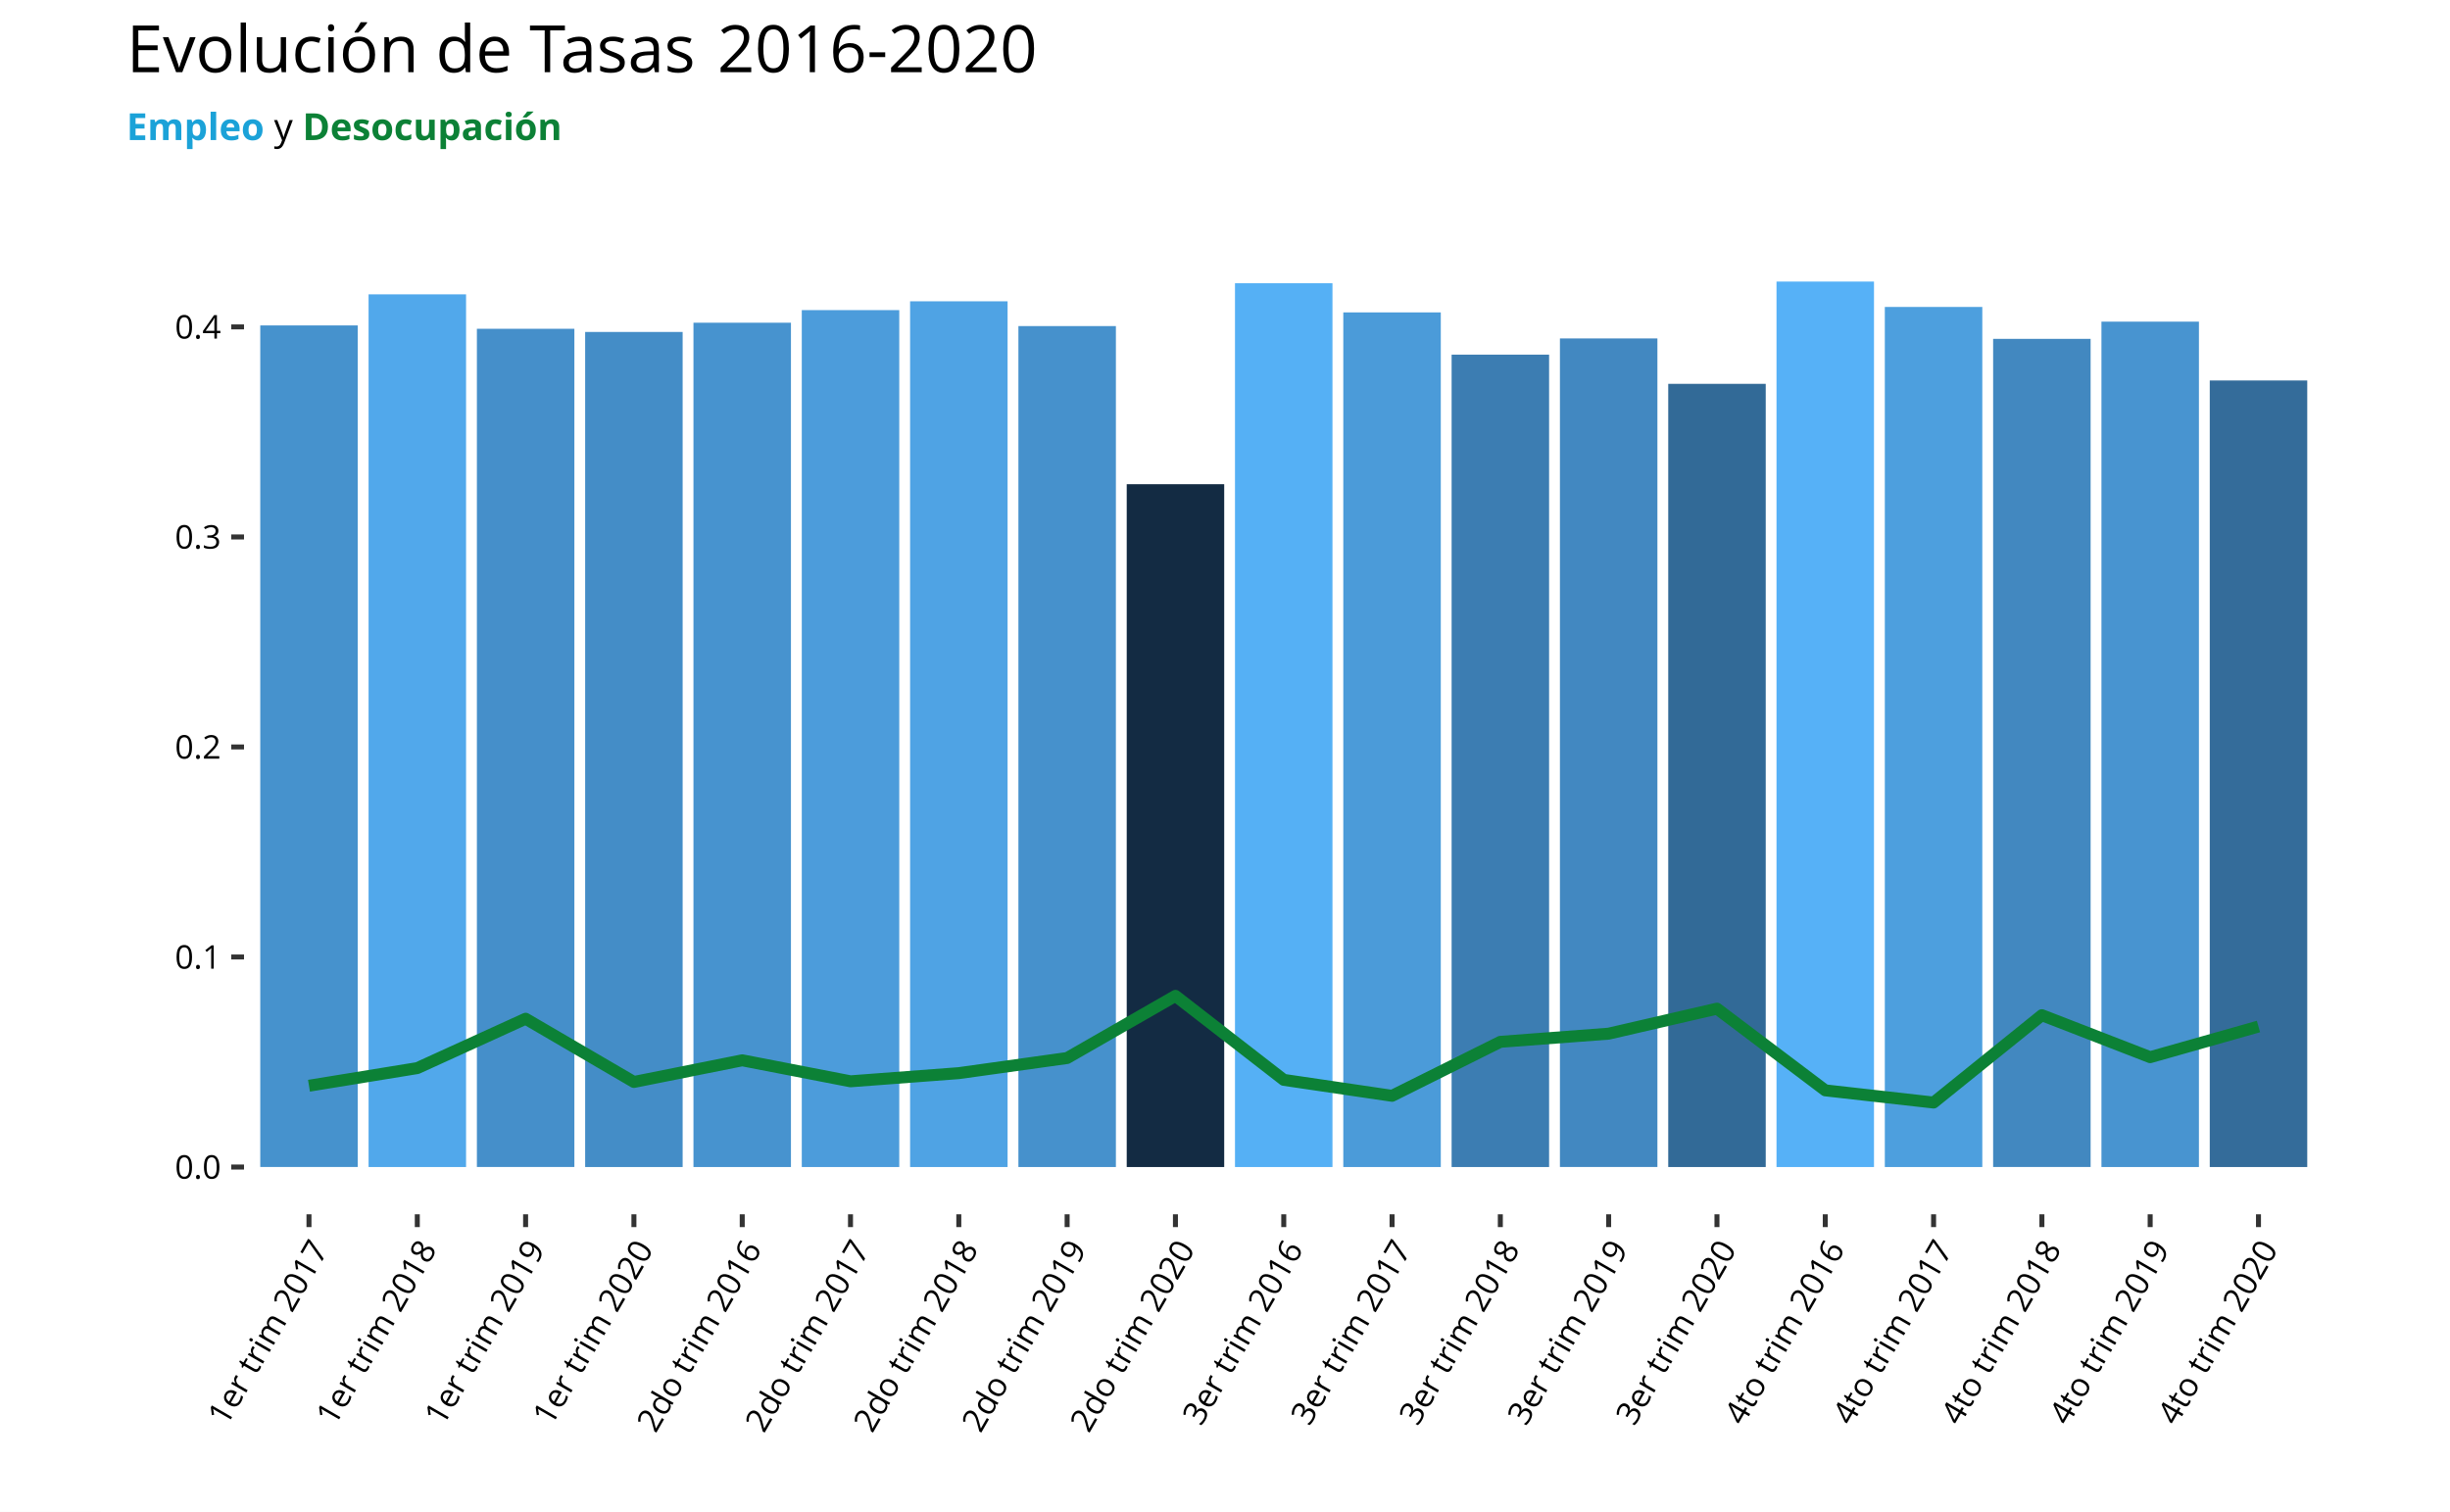
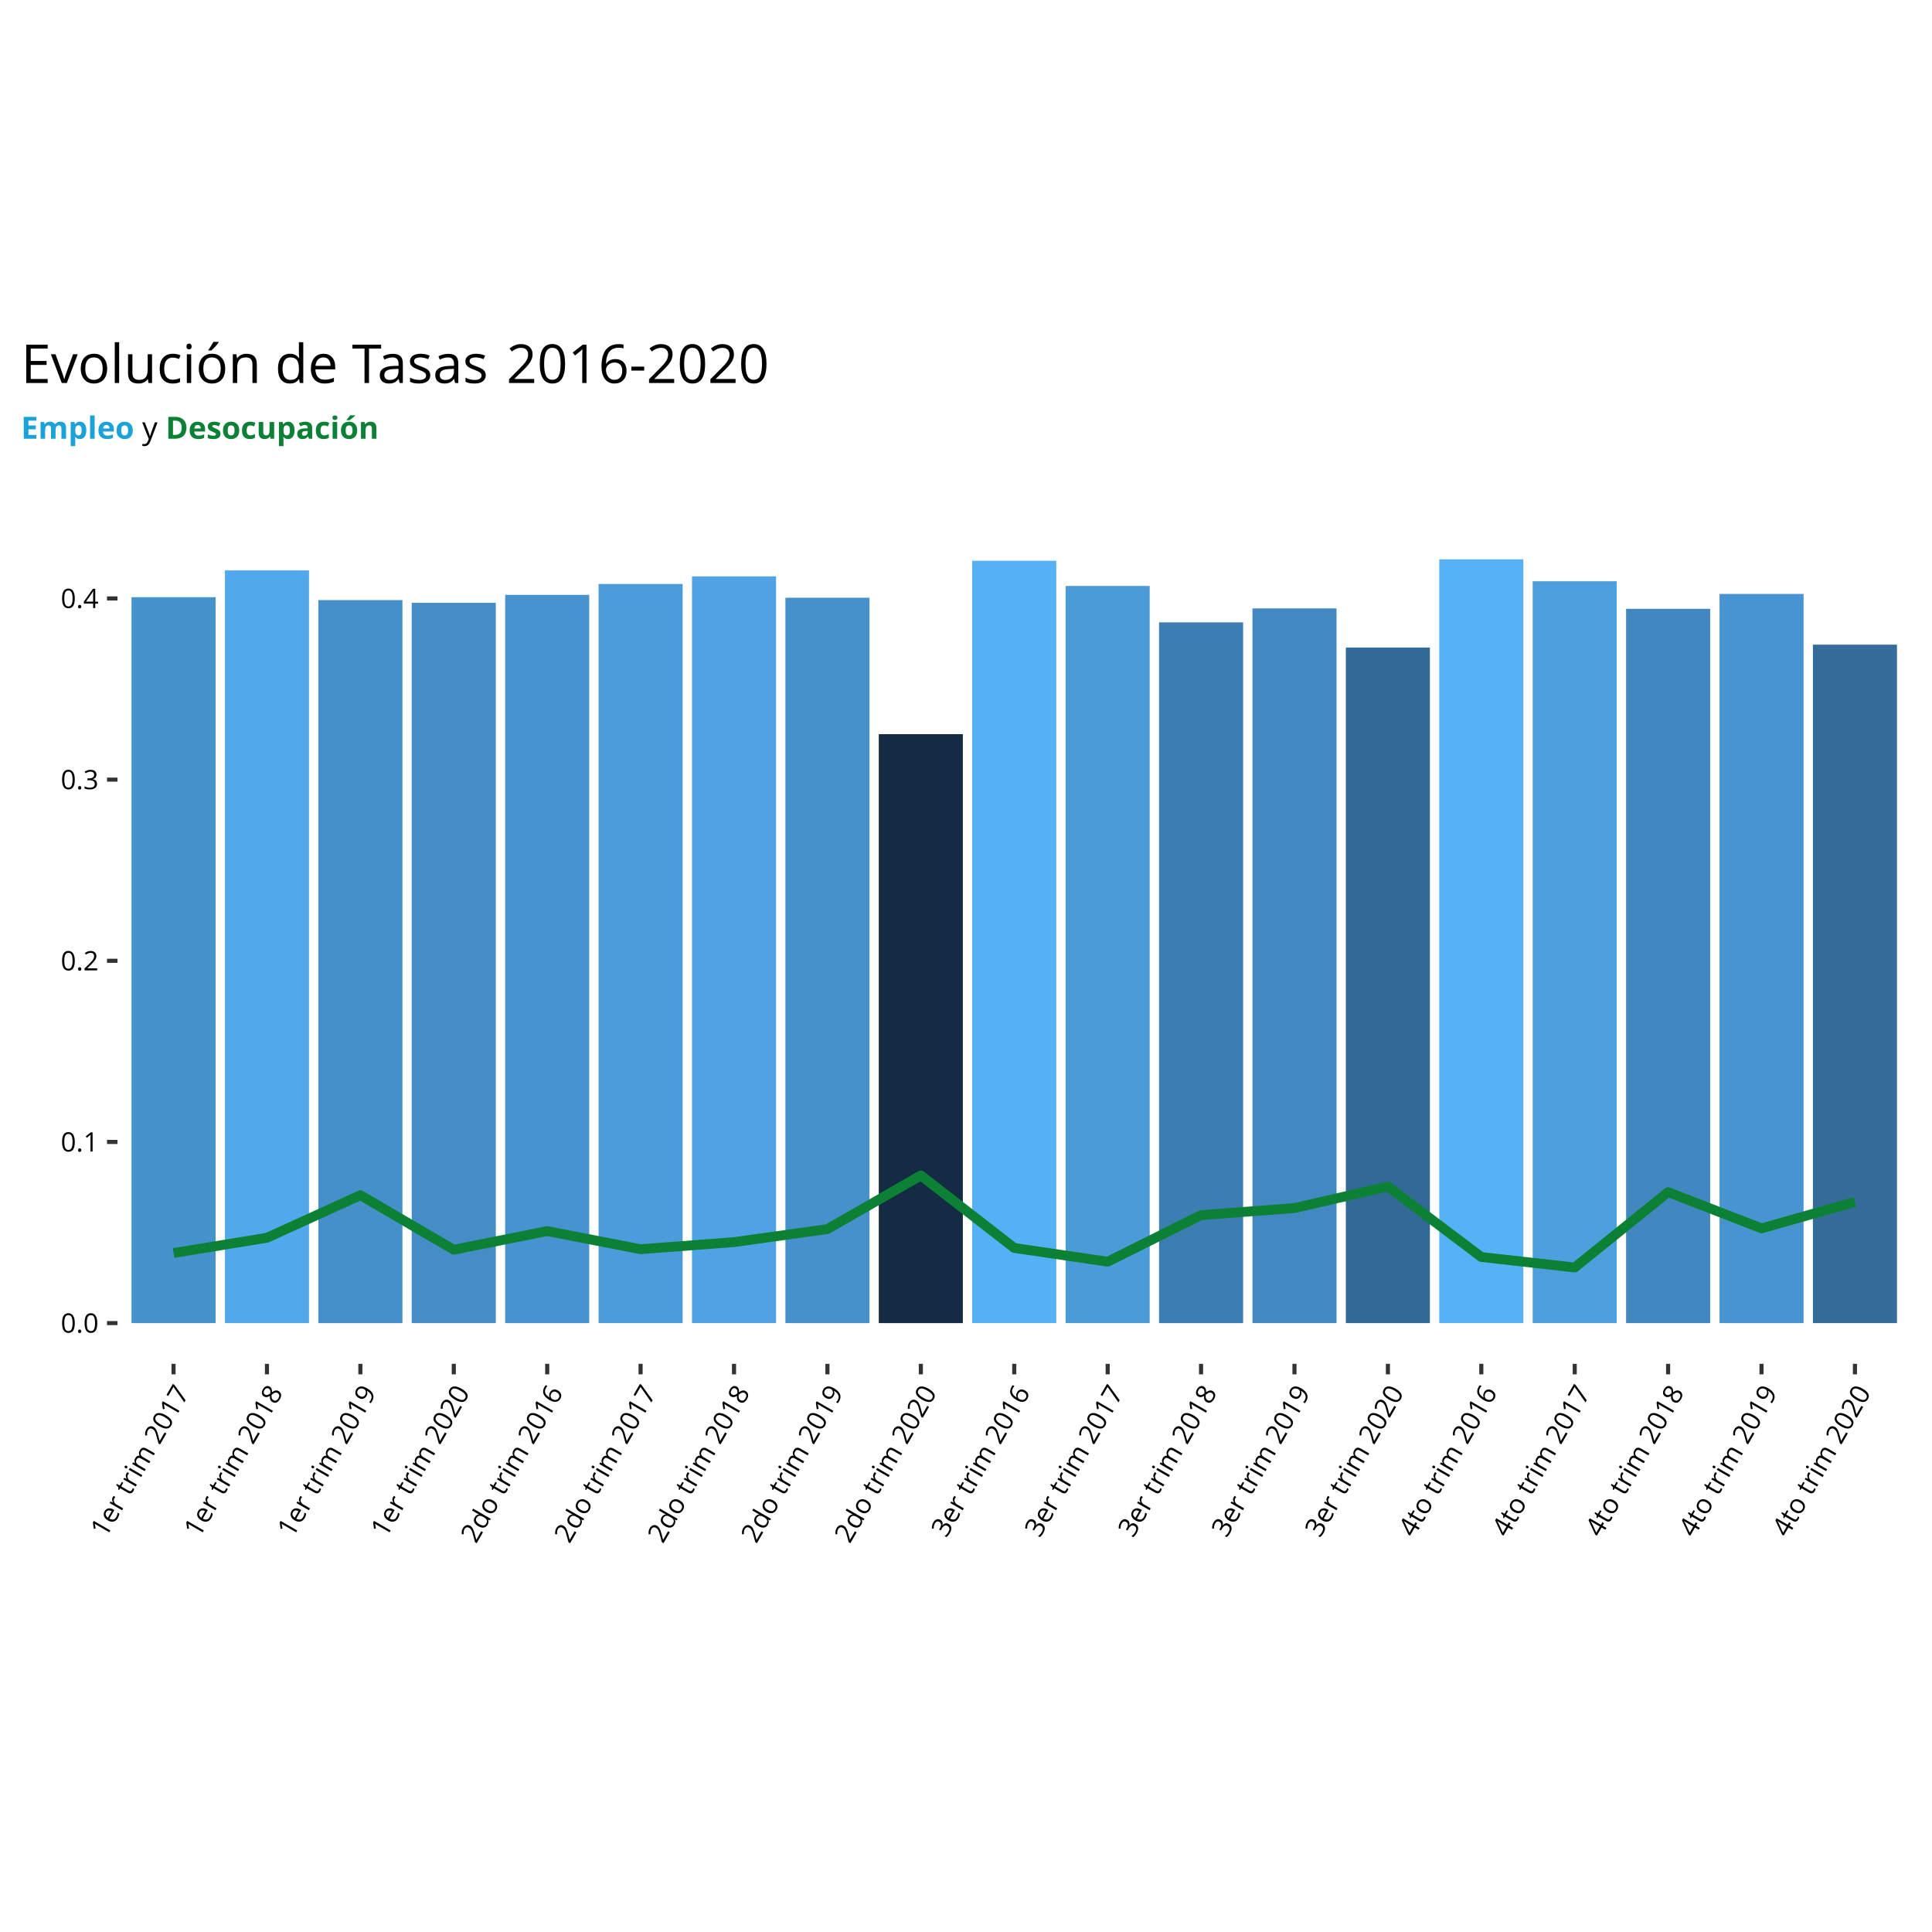
- <svg xmlns="http://www.w3.org/2000/svg" class="svglite" width="525.00pt" height="324.00pt" viewBox="0 0 525.00 324.00">
+ <svg xmlns="http://www.w3.org/2000/svg" class="svglite" width="504.00pt" height="504.00pt" viewBox="0 0 504.00 504.00">
  <defs>
    <style type="text/css">
    .svglite line, .svglite polyline, .svglite polygon, .svglite path, .svglite rect, .svglite circle {
      fill: none;
      stroke: #000000;
      stroke-linecap: round;
      stroke-linejoin: round;
      stroke-miterlimit: 10.00;
    }
  </style>
  </defs>
  <rect width="100%" height="100%" style="stroke: none; fill: #FFFFFF;" />
  <defs>
-     <clipPath id="cpMC4wMHw1MjUuMDB8MC4wMHwzMjQuMDA=">
-       <rect x="0.00" y="0.00" width="525.00" height="324.00" />
+     <clipPath id="cpMC4wMHw1MDQuMDB8MC4wMHw1MDQuMDA=">
+       <rect x="0.00" y="0.00" width="504.00" height="504.00" />
    </clipPath>
  </defs>
-   <g clip-path="url(#cpMC4wMHw1MjUuMDB8MC4wMHwzMjQuMDA=)">
+   <g clip-path="url(#cpMC4wMHw1MDQuMDB8MC4wMHw1MDQuMDA=)">
</g>
  <defs>
-     <clipPath id="cpMjEuNjN8NTAzLjM3fDAuMDB8MzI0LjAw">
-       <rect x="21.63" y="0.00" width="481.73" height="324.00" />
+     <clipPath id="cpMC4wMHw1MDQuMDB8ODQuNDN8NDE5LjU3">
+       <rect x="0.00" y="84.43" width="504.00" height="335.13" />
    </clipPath>
  </defs>
-   <g clip-path="url(#cpMjEuNjN8NTAzLjM3fDAuMDB8MzI0LjAw)">
-     <rect x="21.63" y="0.00" width="481.73" height="324.00" style="stroke-width: 1.07; stroke: #FFFFFF; fill: #FFFFFF;" />
+   <g clip-path="url(#cpMC4wMHw1MDQuMDB8ODQuNDN8NDE5LjU3)">
+     <rect x="0.00" y="84.43" width="504.00" height="335.13" style="stroke-width: 1.07; stroke: #FFFFFF; fill: #FFFFFF;" />
  </g>
-   <g clip-path="url(#cpMC4wMHw1MjUuMDB8MC4wMHwzMjQuMDA=)">
+   <g clip-path="url(#cpMC4wMHw1MDQuMDB8MC4wMHw1MDQuMDA=)">
</g>
  <defs>
-     <clipPath id="cpNTIuMjl8NDk3Ljg5fDM3LjQzfDI2MC4yMw==">
-       <rect x="52.29" y="37.43" width="445.60" height="222.80" />
+     <clipPath id="cpMzAuNjV8NDk4LjUyfDEyMS44NnwzNTUuNzk=">
+       <rect x="30.65" y="121.86" width="467.87" height="233.93" />
    </clipPath>
  </defs>
-   <g clip-path="url(#cpNTIuMjl8NDk3Ljg5fDM3LjQzfDI2MC4yMw==)">
-     <polyline points="52.29,227.59 497.89,227.59 " style="stroke-width: 0.53; stroke: #FFFFFF; stroke-linecap: butt;" />
-     <polyline points="52.29,182.58 497.89,182.58 " style="stroke-width: 0.53; stroke: #FFFFFF; stroke-linecap: butt;" />
-     <polyline points="52.29,137.57 497.89,137.57 " style="stroke-width: 0.53; stroke: #FFFFFF; stroke-linecap: butt;" />
-     <polyline points="52.29,92.56 497.89,92.56 " style="stroke-width: 0.53; stroke: #FFFFFF; stroke-linecap: butt;" />
-     <polyline points="52.29,47.55 497.89,47.55 " style="stroke-width: 0.53; stroke: #FFFFFF; stroke-linecap: butt;" />
-     <rect x="148.60" y="69.16" width="20.89" height="180.94" style="stroke-width: 2.13; stroke: none; stroke-linecap: square; stroke-linejoin: miter; fill: #4793CF;" />
-     <rect x="264.64" y="60.70" width="20.89" height="189.40" style="stroke-width: 2.13; stroke: none; stroke-linecap: square; stroke-linejoin: miter; fill: #55B0F5;" />
-     <rect x="380.68" y="60.34" width="20.89" height="189.76" style="stroke-width: 2.13; stroke: none; stroke-linecap: square; stroke-linejoin: miter; fill: #56B1F7;" />
-     <rect x="55.77" y="69.74" width="20.89" height="180.35" style="stroke-width: 2.13; stroke: none; stroke-linecap: square; stroke-linejoin: miter; fill: #4692CD;" />
-     <rect x="171.81" y="66.46" width="20.89" height="183.64" style="stroke-width: 2.13; stroke: none; stroke-linecap: square; stroke-linejoin: miter; fill: #4C9CDB;" />
-     <rect x="287.85" y="66.95" width="20.89" height="183.15" style="stroke-width: 2.13; stroke: none; stroke-linecap: square; stroke-linejoin: miter; fill: #4B9BD9;" />
-     <rect x="403.89" y="65.78" width="20.89" height="184.32" style="stroke-width: 2.13; stroke: none; stroke-linecap: square; stroke-linejoin: miter; fill: #4D9FDE;" />
-     <rect x="78.98" y="63.08" width="20.89" height="187.02" style="stroke-width: 2.13; stroke: none; stroke-linecap: square; stroke-linejoin: miter; fill: #51A8EB;" />
-     <rect x="195.02" y="64.57" width="20.89" height="185.53" style="stroke-width: 2.13; stroke: none; stroke-linecap: square; stroke-linejoin: miter; fill: #4FA3E4;" />
-     <rect x="311.06" y="76.00" width="20.89" height="174.10" style="stroke-width: 2.13; stroke: none; stroke-linecap: square; stroke-linejoin: miter; fill: #3C7DB2;" />
-     <rect x="427.10" y="72.62" width="20.89" height="177.47" style="stroke-width: 2.13; stroke: none; stroke-linecap: square; stroke-linejoin: miter; fill: #4288C0;" />
-     <rect x="102.19" y="70.46" width="20.89" height="179.63" style="stroke-width: 2.13; stroke: none; stroke-linecap: square; stroke-linejoin: miter; fill: #458FCA;" />
-     <rect x="218.23" y="69.88" width="20.89" height="180.22" style="stroke-width: 2.13; stroke: none; stroke-linecap: square; stroke-linejoin: miter; fill: #4691CC;" />
-     <rect x="334.27" y="72.53" width="20.89" height="177.56" style="stroke-width: 2.13; stroke: none; stroke-linecap: square; stroke-linejoin: miter; fill: #4288C1;" />
-     <rect x="450.31" y="68.93" width="20.89" height="181.17" style="stroke-width: 2.13; stroke: none; stroke-linecap: square; stroke-linejoin: miter; fill: #4894D0;" />
-     <rect x="125.39" y="71.14" width="20.89" height="178.96" style="stroke-width: 2.13; stroke: none; stroke-linecap: square; stroke-linejoin: miter; fill: #448DC7;" />
-     <rect x="241.44" y="103.77" width="20.89" height="146.33" style="stroke-width: 2.13; stroke: none; stroke-linecap: square; stroke-linejoin: miter; fill: #132B43;" />
-     <rect x="357.48" y="82.26" width="20.89" height="167.84" style="stroke-width: 2.13; stroke: none; stroke-linecap: square; stroke-linejoin: miter; fill: #326A97;" />
-     <rect x="473.52" y="81.54" width="20.89" height="168.56" style="stroke-width: 2.13; stroke: none; stroke-linecap: square; stroke-linejoin: miter; fill: #346C9A;" />
-     <polyline points="66.21,232.68 89.42,228.90 112.63,218.32 135.84,231.87 159.05,227.23 182.25,231.73 205.46,229.98 228.67,226.74 251.88,213.42 275.09,231.42 298.30,234.84 321.50,223.27 344.71,221.52 367.92,216.16 391.13,233.67 414.34,236.28 437.55,217.56 460.75,226.56 483.96,219.99 " style="stroke-width: 2.56; stroke: #0C8136; stroke-linecap: butt;" />
+   <g clip-path="url(#cpMzAuNjV8NDk4LjUyfDEyMS44NnwzNTUuNzk=)">
+     <polyline points="30.65,321.53 498.52,321.53 " style="stroke-width: 0.53; stroke: #FFFFFF; stroke-linecap: butt;" />
+     <polyline points="30.65,274.27 498.52,274.27 " style="stroke-width: 0.53; stroke: #FFFFFF; stroke-linecap: butt;" />
+     <polyline points="30.65,227.01 498.52,227.01 " style="stroke-width: 0.53; stroke: #FFFFFF; stroke-linecap: butt;" />
+     <polyline points="30.65,179.75 498.52,179.75 " style="stroke-width: 0.53; stroke: #FFFFFF; stroke-linecap: butt;" />
+     <polyline points="30.65,132.49 498.52,132.49 " style="stroke-width: 0.53; stroke: #FFFFFF; stroke-linecap: butt;" />
+     <rect x="131.78" y="155.18" width="21.93" height="189.98" style="stroke-width: 2.13; stroke: none; stroke-linecap: square; stroke-linejoin: miter; fill: #4793CF;" />
+     <rect x="253.62" y="146.29" width="21.93" height="198.87" style="stroke-width: 2.13; stroke: none; stroke-linecap: square; stroke-linejoin: miter; fill: #55B0F5;" />
+     <rect x="375.46" y="145.91" width="21.93" height="199.25" style="stroke-width: 2.13; stroke: none; stroke-linecap: square; stroke-linejoin: miter; fill: #56B1F7;" />
+     <rect x="34.31" y="155.79" width="21.93" height="189.37" style="stroke-width: 2.13; stroke: none; stroke-linecap: square; stroke-linejoin: miter; fill: #4692CD;" />
+     <rect x="156.15" y="152.34" width="21.93" height="192.82" style="stroke-width: 2.13; stroke: none; stroke-linecap: square; stroke-linejoin: miter; fill: #4C9CDB;" />
+     <rect x="277.99" y="152.86" width="21.93" height="192.30" style="stroke-width: 2.13; stroke: none; stroke-linecap: square; stroke-linejoin: miter; fill: #4B9BD9;" />
+     <rect x="399.83" y="151.63" width="21.93" height="193.53" style="stroke-width: 2.13; stroke: none; stroke-linecap: square; stroke-linejoin: miter; fill: #4D9FDE;" />
+     <rect x="58.68" y="148.80" width="21.93" height="196.36" style="stroke-width: 2.13; stroke: none; stroke-linecap: square; stroke-linejoin: miter; fill: #51A8EB;" />
+     <rect x="180.52" y="150.36" width="21.93" height="194.80" style="stroke-width: 2.13; stroke: none; stroke-linecap: square; stroke-linejoin: miter; fill: #4FA3E4;" />
+     <rect x="302.36" y="162.36" width="21.93" height="182.80" style="stroke-width: 2.13; stroke: none; stroke-linecap: square; stroke-linejoin: miter; fill: #3C7DB2;" />
+     <rect x="424.20" y="158.82" width="21.93" height="186.34" style="stroke-width: 2.13; stroke: none; stroke-linecap: square; stroke-linejoin: miter; fill: #4288C0;" />
+     <rect x="83.05" y="156.55" width="21.93" height="188.61" style="stroke-width: 2.13; stroke: none; stroke-linecap: square; stroke-linejoin: miter; fill: #458FCA;" />
+     <rect x="204.89" y="155.93" width="21.93" height="189.23" style="stroke-width: 2.13; stroke: none; stroke-linecap: square; stroke-linejoin: miter; fill: #4691CC;" />
+     <rect x="326.73" y="158.72" width="21.93" height="186.44" style="stroke-width: 2.13; stroke: none; stroke-linecap: square; stroke-linejoin: miter; fill: #4288C1;" />
+     <rect x="448.57" y="154.94" width="21.93" height="190.22" style="stroke-width: 2.13; stroke: none; stroke-linecap: square; stroke-linejoin: miter; fill: #4894D0;" />
+     <rect x="107.41" y="157.26" width="21.93" height="187.90" style="stroke-width: 2.13; stroke: none; stroke-linecap: square; stroke-linejoin: miter; fill: #448DC7;" />
+     <rect x="229.25" y="191.52" width="21.93" height="153.64" style="stroke-width: 2.13; stroke: none; stroke-linecap: square; stroke-linejoin: miter; fill: #132B43;" />
+     <rect x="351.09" y="168.93" width="21.93" height="176.23" style="stroke-width: 2.13; stroke: none; stroke-linecap: square; stroke-linejoin: miter; fill: #326A97;" />
+     <rect x="472.93" y="168.17" width="21.93" height="176.99" style="stroke-width: 2.13; stroke: none; stroke-linecap: square; stroke-linejoin: miter; fill: #346C9A;" />
+     <polyline points="45.27,326.87 69.64,322.90 94.01,311.79 118.38,326.02 142.75,321.15 167.11,325.88 191.48,324.03 215.85,320.63 240.22,306.64 264.59,325.55 288.96,329.14 313.32,316.99 337.69,315.15 362.06,309.53 386.43,327.91 410.80,330.65 435.16,310.99 459.53,320.44 483.90,313.54 " style="stroke-width: 2.56; stroke: #0C8136; stroke-linecap: butt;" />
  </g>
-   <g clip-path="url(#cpMC4wMHw1MjUuMDB8MC4wMHwzMjQuMDA=)">
-     <text x="47.36" y="252.60" text-anchor="end" style="font-size: 7.00px; font-family: Open Sans;" textLength="9.87px" lengthAdjust="spacingAndGlyphs">0.0</text>
-     <text x="47.36" y="207.59" text-anchor="end" style="font-size: 7.00px; font-family: Open Sans;" textLength="9.87px" lengthAdjust="spacingAndGlyphs">0.1</text>
-     <text x="47.36" y="162.58" text-anchor="end" style="font-size: 7.00px; font-family: Open Sans;" textLength="9.87px" lengthAdjust="spacingAndGlyphs">0.2</text>
-     <text x="47.36" y="117.57" text-anchor="end" style="font-size: 7.00px; font-family: Open Sans;" textLength="9.87px" lengthAdjust="spacingAndGlyphs">0.3</text>
-     <text x="47.36" y="72.56" text-anchor="end" style="font-size: 7.00px; font-family: Open Sans;" textLength="9.87px" lengthAdjust="spacingAndGlyphs">0.4</text>
-     <polyline points="49.55,250.10 52.29,250.10 " style="stroke-width: 1.07; stroke: #333333; stroke-linecap: butt;" />
-     <polyline points="49.55,205.09 52.29,205.09 " style="stroke-width: 1.07; stroke: #333333; stroke-linecap: butt;" />
-     <polyline points="49.55,160.08 52.29,160.08 " style="stroke-width: 1.07; stroke: #333333; stroke-linecap: butt;" />
-     <polyline points="49.55,115.07 52.29,115.07 " style="stroke-width: 1.07; stroke: #333333; stroke-linecap: butt;" />
-     <polyline points="49.55,70.06 52.29,70.06 " style="stroke-width: 1.07; stroke: #333333; stroke-linecap: butt;" />
-     <polyline points="66.21,262.97 66.21,260.23 " style="stroke-width: 1.07; stroke: #333333; stroke-linecap: butt;" />
-     <polyline points="89.42,262.97 89.42,260.23 " style="stroke-width: 1.07; stroke: #333333; stroke-linecap: butt;" />
-     <polyline points="112.63,262.97 112.63,260.23 " style="stroke-width: 1.07; stroke: #333333; stroke-linecap: butt;" />
-     <polyline points="135.84,262.97 135.84,260.23 " style="stroke-width: 1.07; stroke: #333333; stroke-linecap: butt;" />
-     <polyline points="159.05,262.97 159.05,260.23 " style="stroke-width: 1.07; stroke: #333333; stroke-linecap: butt;" />
-     <polyline points="182.25,262.97 182.25,260.23 " style="stroke-width: 1.07; stroke: #333333; stroke-linecap: butt;" />
-     <polyline points="205.46,262.97 205.46,260.23 " style="stroke-width: 1.07; stroke: #333333; stroke-linecap: butt;" />
-     <polyline points="228.67,262.97 228.67,260.23 " style="stroke-width: 1.07; stroke: #333333; stroke-linecap: butt;" />
-     <polyline points="251.88,262.97 251.88,260.23 " style="stroke-width: 1.07; stroke: #333333; stroke-linecap: butt;" />
-     <polyline points="275.09,262.97 275.09,260.23 " style="stroke-width: 1.07; stroke: #333333; stroke-linecap: butt;" />
-     <polyline points="298.30,262.97 298.30,260.23 " style="stroke-width: 1.07; stroke: #333333; stroke-linecap: butt;" />
-     <polyline points="321.50,262.97 321.50,260.23 " style="stroke-width: 1.07; stroke: #333333; stroke-linecap: butt;" />
-     <polyline points="344.71,262.97 344.71,260.23 " style="stroke-width: 1.07; stroke: #333333; stroke-linecap: butt;" />
-     <polyline points="367.92,262.97 367.92,260.23 " style="stroke-width: 1.07; stroke: #333333; stroke-linecap: butt;" />
-     <polyline points="391.13,262.97 391.13,260.23 " style="stroke-width: 1.07; stroke: #333333; stroke-linecap: butt;" />
-     <polyline points="414.34,262.97 414.34,260.23 " style="stroke-width: 1.07; stroke: #333333; stroke-linecap: butt;" />
-     <polyline points="437.55,262.97 437.55,260.23 " style="stroke-width: 1.07; stroke: #333333; stroke-linecap: butt;" />
-     <polyline points="460.75,262.97 460.75,260.23 " style="stroke-width: 1.07; stroke: #333333; stroke-linecap: butt;" />
-     <polyline points="483.96,262.97 483.96,260.23 " style="stroke-width: 1.07; stroke: #333333; stroke-linecap: butt;" />
-     <text transform="translate(70.54,267.66) rotate(-60)" text-anchor="end" style="font-size: 7.00px; font-family: Open Sans;" textLength="44.05px" lengthAdjust="spacingAndGlyphs">1er trim 2017</text>
-     <text transform="translate(93.75,267.66) rotate(-60)" text-anchor="end" style="font-size: 7.00px; font-family: Open Sans;" textLength="44.05px" lengthAdjust="spacingAndGlyphs">1er trim 2018</text>
-     <text transform="translate(116.96,267.66) rotate(-60)" text-anchor="end" style="font-size: 7.00px; font-family: Open Sans;" textLength="44.05px" lengthAdjust="spacingAndGlyphs">1er trim 2019</text>
-     <text transform="translate(140.16,267.66) rotate(-60)" text-anchor="end" style="font-size: 7.00px; font-family: Open Sans;" textLength="44.05px" lengthAdjust="spacingAndGlyphs">1er trim 2020</text>
-     <text transform="translate(163.37,267.66) rotate(-60)" text-anchor="end" style="font-size: 7.00px; font-family: Open Sans;" textLength="45.78px" lengthAdjust="spacingAndGlyphs">2do trim 2016</text>
-     <text transform="translate(186.58,267.66) rotate(-60)" text-anchor="end" style="font-size: 7.00px; font-family: Open Sans;" textLength="45.78px" lengthAdjust="spacingAndGlyphs">2do trim 2017</text>
-     <text transform="translate(209.79,267.66) rotate(-60)" text-anchor="end" style="font-size: 7.00px; font-family: Open Sans;" textLength="45.78px" lengthAdjust="spacingAndGlyphs">2do trim 2018</text>
-     <text transform="translate(233.00,267.66) rotate(-60)" text-anchor="end" style="font-size: 7.00px; font-family: Open Sans;" textLength="45.78px" lengthAdjust="spacingAndGlyphs">2do trim 2019</text>
-     <text transform="translate(256.21,267.66) rotate(-60)" text-anchor="end" style="font-size: 7.00px; font-family: Open Sans;" textLength="45.78px" lengthAdjust="spacingAndGlyphs">2do trim 2020</text>
-     <text transform="translate(279.41,267.66) rotate(-60)" text-anchor="end" style="font-size: 7.00px; font-family: Open Sans;" textLength="44.05px" lengthAdjust="spacingAndGlyphs">3er trim 2016</text>
-     <text transform="translate(302.62,267.66) rotate(-60)" text-anchor="end" style="font-size: 7.00px; font-family: Open Sans;" textLength="44.05px" lengthAdjust="spacingAndGlyphs">3er trim 2017</text>
-     <text transform="translate(325.83,267.66) rotate(-60)" text-anchor="end" style="font-size: 7.00px; font-family: Open Sans;" textLength="44.05px" lengthAdjust="spacingAndGlyphs">3er trim 2018</text>
-     <text transform="translate(349.04,267.66) rotate(-60)" text-anchor="end" style="font-size: 7.00px; font-family: Open Sans;" textLength="44.05px" lengthAdjust="spacingAndGlyphs">3er trim 2019</text>
-     <text transform="translate(372.25,267.66) rotate(-60)" text-anchor="end" style="font-size: 7.00px; font-family: Open Sans;" textLength="44.05px" lengthAdjust="spacingAndGlyphs">3er trim 2020</text>
-     <text transform="translate(395.46,267.66) rotate(-60)" text-anchor="end" style="font-size: 7.00px; font-family: Open Sans;" textLength="43.96px" lengthAdjust="spacingAndGlyphs">4to trim 2016</text>
-     <text transform="translate(418.66,267.66) rotate(-60)" text-anchor="end" style="font-size: 7.00px; font-family: Open Sans;" textLength="43.96px" lengthAdjust="spacingAndGlyphs">4to trim 2017</text>
-     <text transform="translate(441.87,267.66) rotate(-60)" text-anchor="end" style="font-size: 7.00px; font-family: Open Sans;" textLength="43.96px" lengthAdjust="spacingAndGlyphs">4to trim 2018</text>
-     <text transform="translate(465.08,267.66) rotate(-60)" text-anchor="end" style="font-size: 7.00px; font-family: Open Sans;" textLength="43.96px" lengthAdjust="spacingAndGlyphs">4to trim 2019</text>
-     <text transform="translate(488.29,267.66) rotate(-60)" text-anchor="end" style="font-size: 7.00px; font-family: Open Sans;" textLength="43.96px" lengthAdjust="spacingAndGlyphs">4to trim 2020</text>
-     <text x="27.11" y="30.02" style="font-size: 8.00px; font-weight: bold; fill: #1BA2D8; font-family: Open Sans;" textLength="29.51px" lengthAdjust="spacingAndGlyphs">Empleo</text>
-     <text x="58.71" y="30.02" style="font-size: 8.00px; font-family: Open Sans;" textLength="4.03px" lengthAdjust="spacingAndGlyphs">y</text>
-     <text x="64.82" y="30.02" style="font-size: 8.00px; font-weight: bold; fill: #0C8136; font-family: Open Sans;" textLength="55.59px" lengthAdjust="spacingAndGlyphs">Desocupación</text>
-     <text x="27.11" y="15.47" style="font-size: 14.00px; font-family: Open Sans;" textLength="62.63px" lengthAdjust="spacingAndGlyphs">Evolución</text>
-     <text x="93.38" y="15.47" style="font-size: 14.00px; font-family: Open Sans;" textLength="16.43px" lengthAdjust="spacingAndGlyphs">de</text>
-     <text x="113.44" y="15.47" style="font-size: 14.00px; font-family: Open Sans;" textLength="36.66px" lengthAdjust="spacingAndGlyphs">Tasas</text>
-     <text x="153.73" y="15.47" style="font-size: 14.00px; font-family: Open Sans;" textLength="68.56px" lengthAdjust="spacingAndGlyphs">2016-2020</text>
+   <g clip-path="url(#cpMC4wMHw1MDQuMDB8MC4wMHw1MDQuMDA=)">
+     <text x="25.72" y="347.66" text-anchor="end" style="font-size: 7.00px; font-family: Open Sans;" textLength="9.87px" lengthAdjust="spacingAndGlyphs">0.0</text>
+     <text x="25.72" y="300.40" text-anchor="end" style="font-size: 7.00px; font-family: Open Sans;" textLength="9.87px" lengthAdjust="spacingAndGlyphs">0.1</text>
+     <text x="25.72" y="253.14" text-anchor="end" style="font-size: 7.00px; font-family: Open Sans;" textLength="9.87px" lengthAdjust="spacingAndGlyphs">0.2</text>
+     <text x="25.72" y="205.88" text-anchor="end" style="font-size: 7.00px; font-family: Open Sans;" textLength="9.87px" lengthAdjust="spacingAndGlyphs">0.3</text>
+     <text x="25.72" y="158.62" text-anchor="end" style="font-size: 7.00px; font-family: Open Sans;" textLength="9.87px" lengthAdjust="spacingAndGlyphs">0.4</text>
+     <polyline points="27.91,345.16 30.65,345.16 " style="stroke-width: 1.07; stroke: #333333; stroke-linecap: butt;" />
+     <polyline points="27.91,297.90 30.65,297.90 " style="stroke-width: 1.07; stroke: #333333; stroke-linecap: butt;" />
+     <polyline points="27.91,250.64 30.65,250.64 " style="stroke-width: 1.07; stroke: #333333; stroke-linecap: butt;" />
+     <polyline points="27.91,203.38 30.65,203.38 " style="stroke-width: 1.07; stroke: #333333; stroke-linecap: butt;" />
+     <polyline points="27.91,156.12 30.65,156.12 " style="stroke-width: 1.07; stroke: #333333; stroke-linecap: butt;" />
+     <polyline points="45.27,358.53 45.27,355.79 " style="stroke-width: 1.07; stroke: #333333; stroke-linecap: butt;" />
+     <polyline points="69.64,358.53 69.64,355.79 " style="stroke-width: 1.07; stroke: #333333; stroke-linecap: butt;" />
+     <polyline points="94.01,358.53 94.01,355.79 " style="stroke-width: 1.07; stroke: #333333; stroke-linecap: butt;" />
+     <polyline points="118.38,358.53 118.38,355.79 " style="stroke-width: 1.07; stroke: #333333; stroke-linecap: butt;" />
+     <polyline points="142.75,358.53 142.75,355.79 " style="stroke-width: 1.07; stroke: #333333; stroke-linecap: butt;" />
+     <polyline points="167.11,358.53 167.11,355.79 " style="stroke-width: 1.07; stroke: #333333; stroke-linecap: butt;" />
+     <polyline points="191.48,358.53 191.48,355.79 " style="stroke-width: 1.07; stroke: #333333; stroke-linecap: butt;" />
+     <polyline points="215.85,358.53 215.85,355.79 " style="stroke-width: 1.07; stroke: #333333; stroke-linecap: butt;" />
+     <polyline points="240.22,358.53 240.22,355.79 " style="stroke-width: 1.07; stroke: #333333; stroke-linecap: butt;" />
+     <polyline points="264.59,358.53 264.59,355.79 " style="stroke-width: 1.07; stroke: #333333; stroke-linecap: butt;" />
+     <polyline points="288.96,358.53 288.96,355.79 " style="stroke-width: 1.07; stroke: #333333; stroke-linecap: butt;" />
+     <polyline points="313.32,358.53 313.32,355.79 " style="stroke-width: 1.07; stroke: #333333; stroke-linecap: butt;" />
+     <polyline points="337.69,358.53 337.69,355.79 " style="stroke-width: 1.07; stroke: #333333; stroke-linecap: butt;" />
+     <polyline points="362.06,358.53 362.06,355.79 " style="stroke-width: 1.07; stroke: #333333; stroke-linecap: butt;" />
+     <polyline points="386.43,358.53 386.43,355.79 " style="stroke-width: 1.07; stroke: #333333; stroke-linecap: butt;" />
+     <polyline points="410.80,358.53 410.80,355.79 " style="stroke-width: 1.07; stroke: #333333; stroke-linecap: butt;" />
+     <polyline points="435.16,358.53 435.16,355.79 " style="stroke-width: 1.07; stroke: #333333; stroke-linecap: butt;" />
+     <polyline points="459.53,358.53 459.53,355.79 " style="stroke-width: 1.07; stroke: #333333; stroke-linecap: butt;" />
+     <polyline points="483.90,358.53 483.90,355.79 " style="stroke-width: 1.07; stroke: #333333; stroke-linecap: butt;" />
+     <text transform="translate(49.60,363.22) rotate(-60)" text-anchor="end" style="font-size: 7.00px; font-family: Open Sans;" textLength="44.05px" lengthAdjust="spacingAndGlyphs">1er trim 2017</text>
+     <text transform="translate(73.97,363.22) rotate(-60)" text-anchor="end" style="font-size: 7.00px; font-family: Open Sans;" textLength="44.05px" lengthAdjust="spacingAndGlyphs">1er trim 2018</text>
+     <text transform="translate(98.34,363.22) rotate(-60)" text-anchor="end" style="font-size: 7.00px; font-family: Open Sans;" textLength="44.05px" lengthAdjust="spacingAndGlyphs">1er trim 2019</text>
+     <text transform="translate(122.71,363.22) rotate(-60)" text-anchor="end" style="font-size: 7.00px; font-family: Open Sans;" textLength="44.05px" lengthAdjust="spacingAndGlyphs">1er trim 2020</text>
+     <text transform="translate(147.07,363.22) rotate(-60)" text-anchor="end" style="font-size: 7.00px; font-family: Open Sans;" textLength="45.78px" lengthAdjust="spacingAndGlyphs">2do trim 2016</text>
+     <text transform="translate(171.44,363.22) rotate(-60)" text-anchor="end" style="font-size: 7.00px; font-family: Open Sans;" textLength="45.78px" lengthAdjust="spacingAndGlyphs">2do trim 2017</text>
+     <text transform="translate(195.81,363.22) rotate(-60)" text-anchor="end" style="font-size: 7.00px; font-family: Open Sans;" textLength="45.78px" lengthAdjust="spacingAndGlyphs">2do trim 2018</text>
+     <text transform="translate(220.18,363.22) rotate(-60)" text-anchor="end" style="font-size: 7.00px; font-family: Open Sans;" textLength="45.78px" lengthAdjust="spacingAndGlyphs">2do trim 2019</text>
+     <text transform="translate(244.55,363.22) rotate(-60)" text-anchor="end" style="font-size: 7.00px; font-family: Open Sans;" textLength="45.78px" lengthAdjust="spacingAndGlyphs">2do trim 2020</text>
+     <text transform="translate(268.91,363.22) rotate(-60)" text-anchor="end" style="font-size: 7.00px; font-family: Open Sans;" textLength="44.05px" lengthAdjust="spacingAndGlyphs">3er trim 2016</text>
+     <text transform="translate(293.28,363.22) rotate(-60)" text-anchor="end" style="font-size: 7.00px; font-family: Open Sans;" textLength="44.05px" lengthAdjust="spacingAndGlyphs">3er trim 2017</text>
+     <text transform="translate(317.65,363.22) rotate(-60)" text-anchor="end" style="font-size: 7.00px; font-family: Open Sans;" textLength="44.05px" lengthAdjust="spacingAndGlyphs">3er trim 2018</text>
+     <text transform="translate(342.02,363.22) rotate(-60)" text-anchor="end" style="font-size: 7.00px; font-family: Open Sans;" textLength="44.05px" lengthAdjust="spacingAndGlyphs">3er trim 2019</text>
+     <text transform="translate(366.39,363.22) rotate(-60)" text-anchor="end" style="font-size: 7.00px; font-family: Open Sans;" textLength="44.05px" lengthAdjust="spacingAndGlyphs">3er trim 2020</text>
+     <text transform="translate(390.75,363.22) rotate(-60)" text-anchor="end" style="font-size: 7.00px; font-family: Open Sans;" textLength="43.96px" lengthAdjust="spacingAndGlyphs">4to trim 2016</text>
+     <text transform="translate(415.12,363.22) rotate(-60)" text-anchor="end" style="font-size: 7.00px; font-family: Open Sans;" textLength="43.96px" lengthAdjust="spacingAndGlyphs">4to trim 2017</text>
+     <text transform="translate(439.49,363.22) rotate(-60)" text-anchor="end" style="font-size: 7.00px; font-family: Open Sans;" textLength="43.96px" lengthAdjust="spacingAndGlyphs">4to trim 2018</text>
+     <text transform="translate(463.86,363.22) rotate(-60)" text-anchor="end" style="font-size: 7.00px; font-family: Open Sans;" textLength="43.96px" lengthAdjust="spacingAndGlyphs">4to trim 2019</text>
+     <text transform="translate(488.23,363.22) rotate(-60)" text-anchor="end" style="font-size: 7.00px; font-family: Open Sans;" textLength="43.96px" lengthAdjust="spacingAndGlyphs">4to trim 2020</text>
+     <text x="5.48" y="114.46" style="font-size: 8.00px; font-weight: bold; fill: #1BA2D8; font-family: Open Sans;" textLength="29.51px" lengthAdjust="spacingAndGlyphs">Empleo</text>
+     <text x="37.07" y="114.46" style="font-size: 8.00px; font-family: Open Sans;" textLength="4.03px" lengthAdjust="spacingAndGlyphs">y</text>
+     <text x="43.19" y="114.46" style="font-size: 8.00px; font-weight: bold; fill: #0C8136; font-family: Open Sans;" textLength="55.59px" lengthAdjust="spacingAndGlyphs">Desocupación</text>
+     <text x="5.48" y="99.91" style="font-size: 14.00px; font-family: Open Sans;" textLength="62.63px" lengthAdjust="spacingAndGlyphs">Evolución</text>
+     <text x="71.74" y="99.91" style="font-size: 14.00px; font-family: Open Sans;" textLength="16.43px" lengthAdjust="spacingAndGlyphs">de</text>
+     <text x="91.81" y="99.91" style="font-size: 14.00px; font-family: Open Sans;" textLength="36.66px" lengthAdjust="spacingAndGlyphs">Tasas</text>
+     <text x="132.10" y="99.91" style="font-size: 14.00px; font-family: Open Sans;" textLength="68.56px" lengthAdjust="spacingAndGlyphs">2016-2020</text>
  </g>
</svg>
